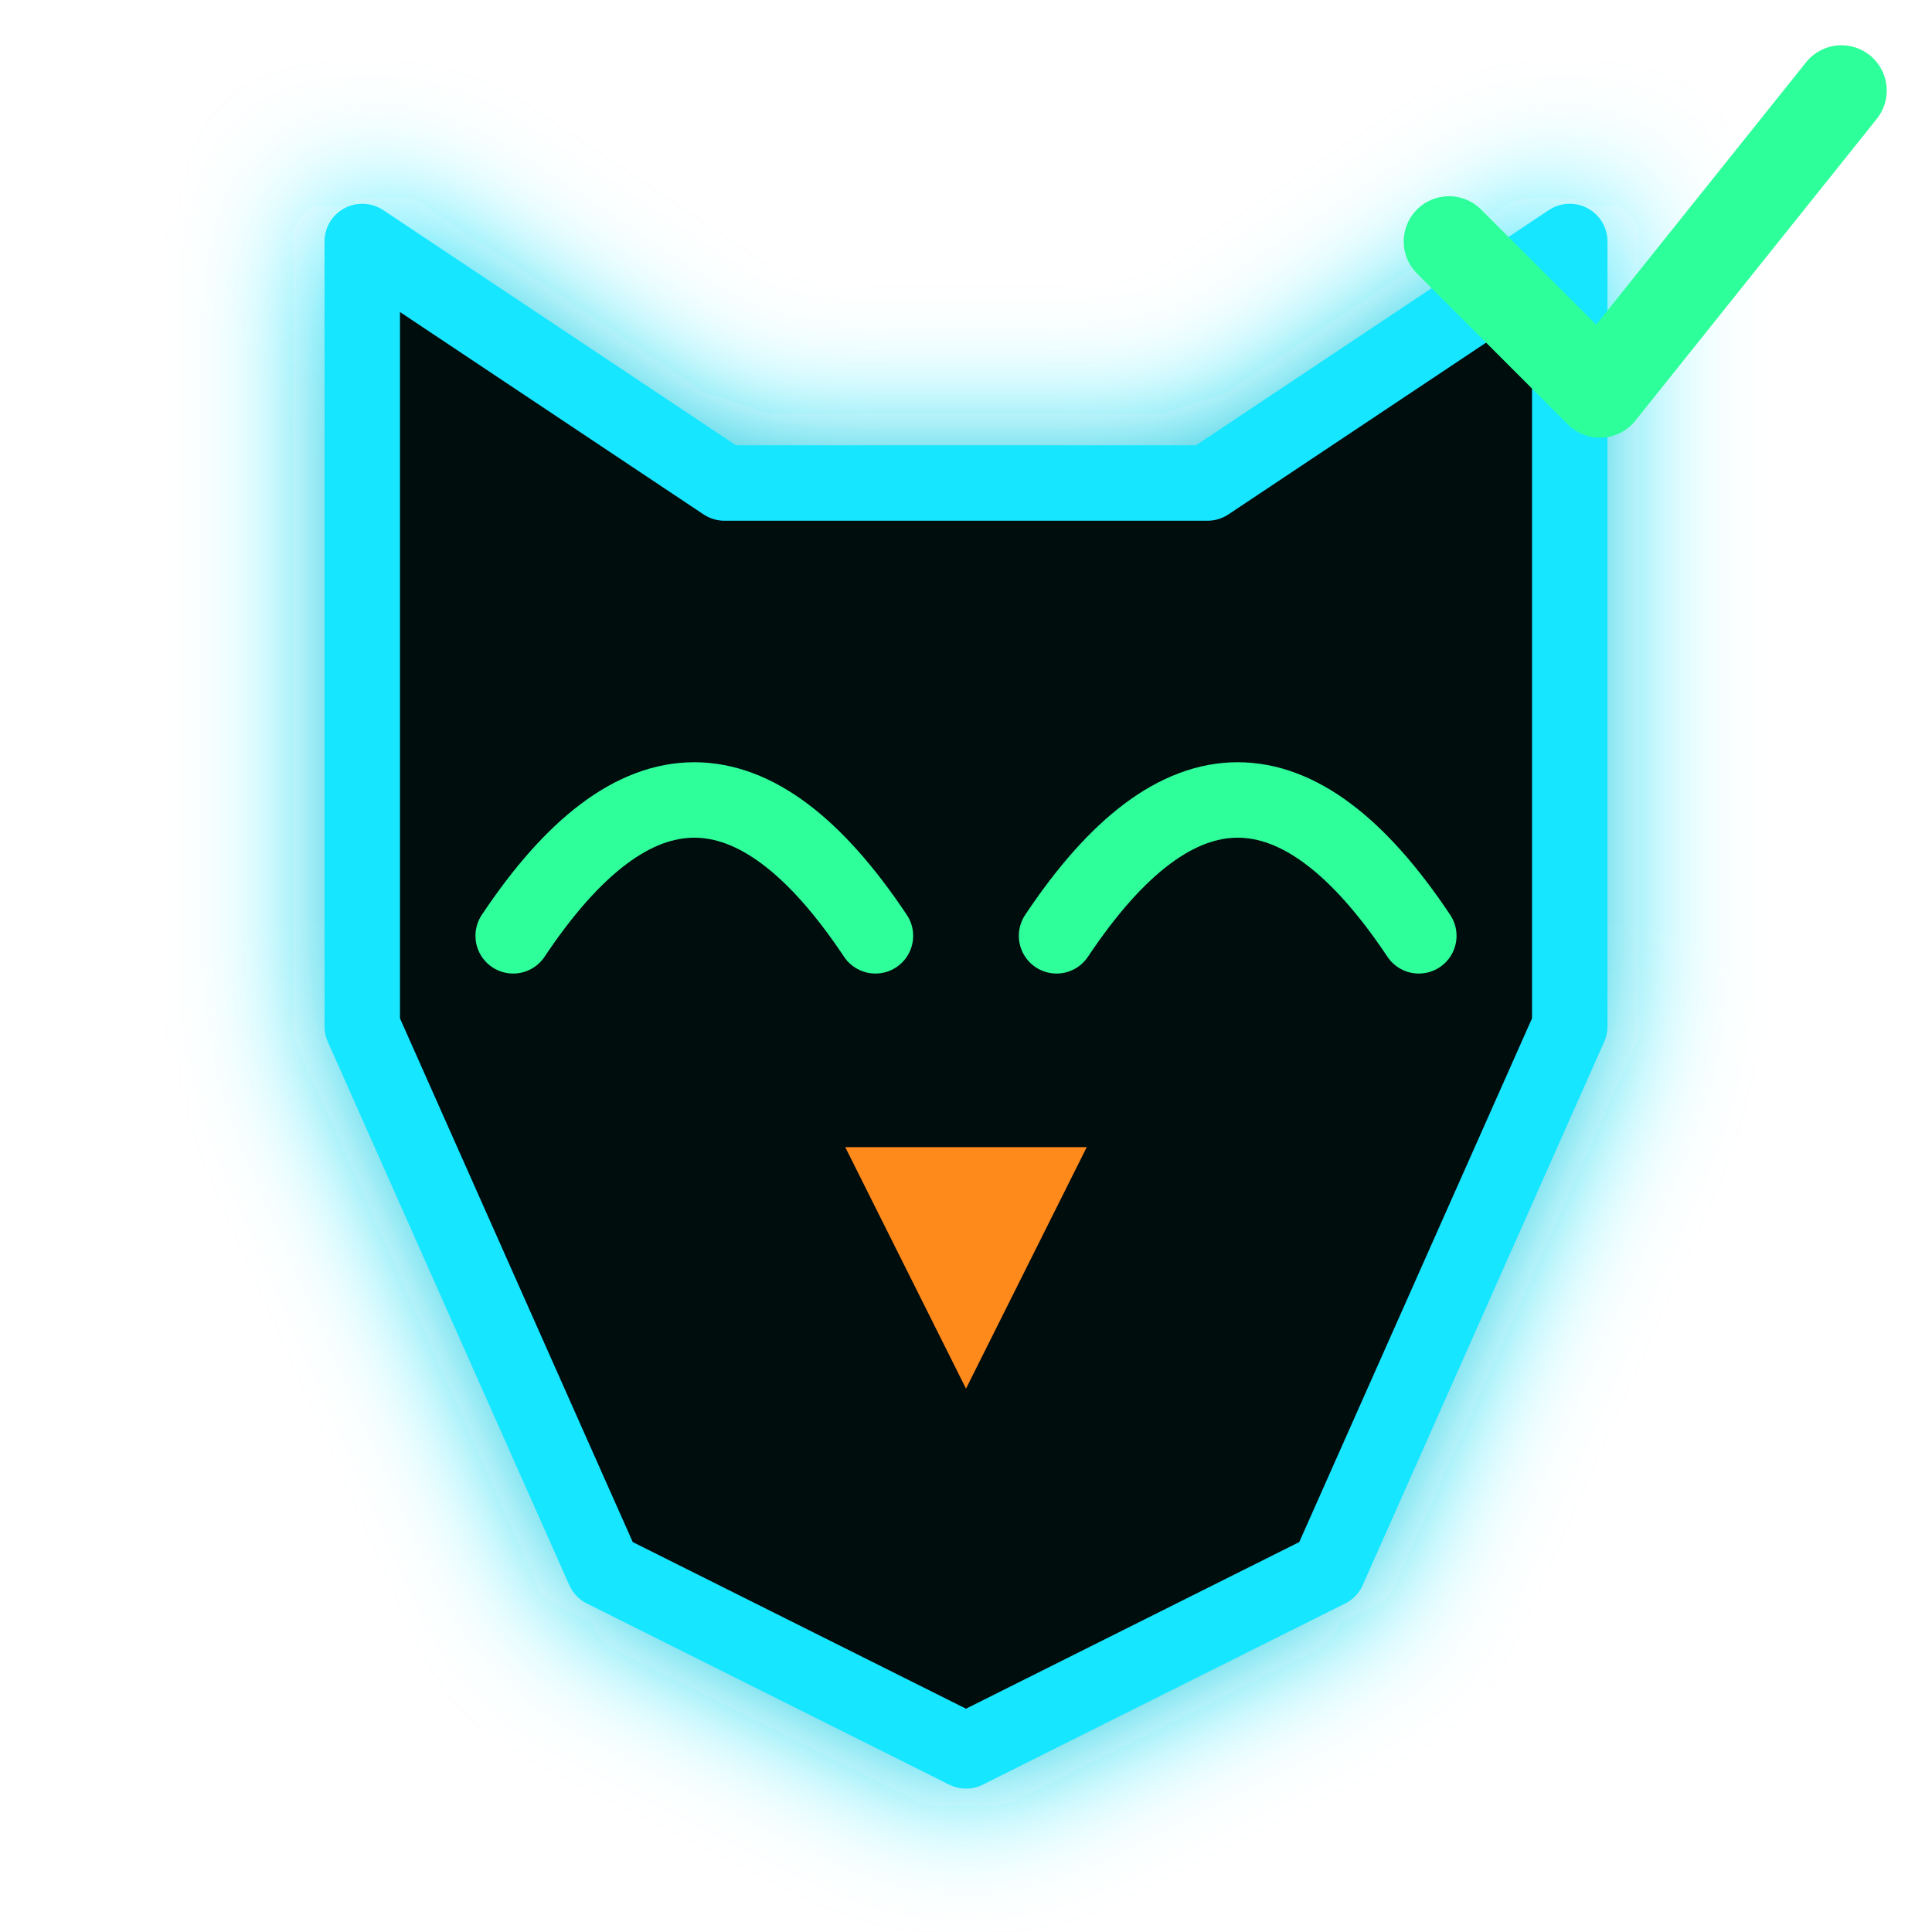
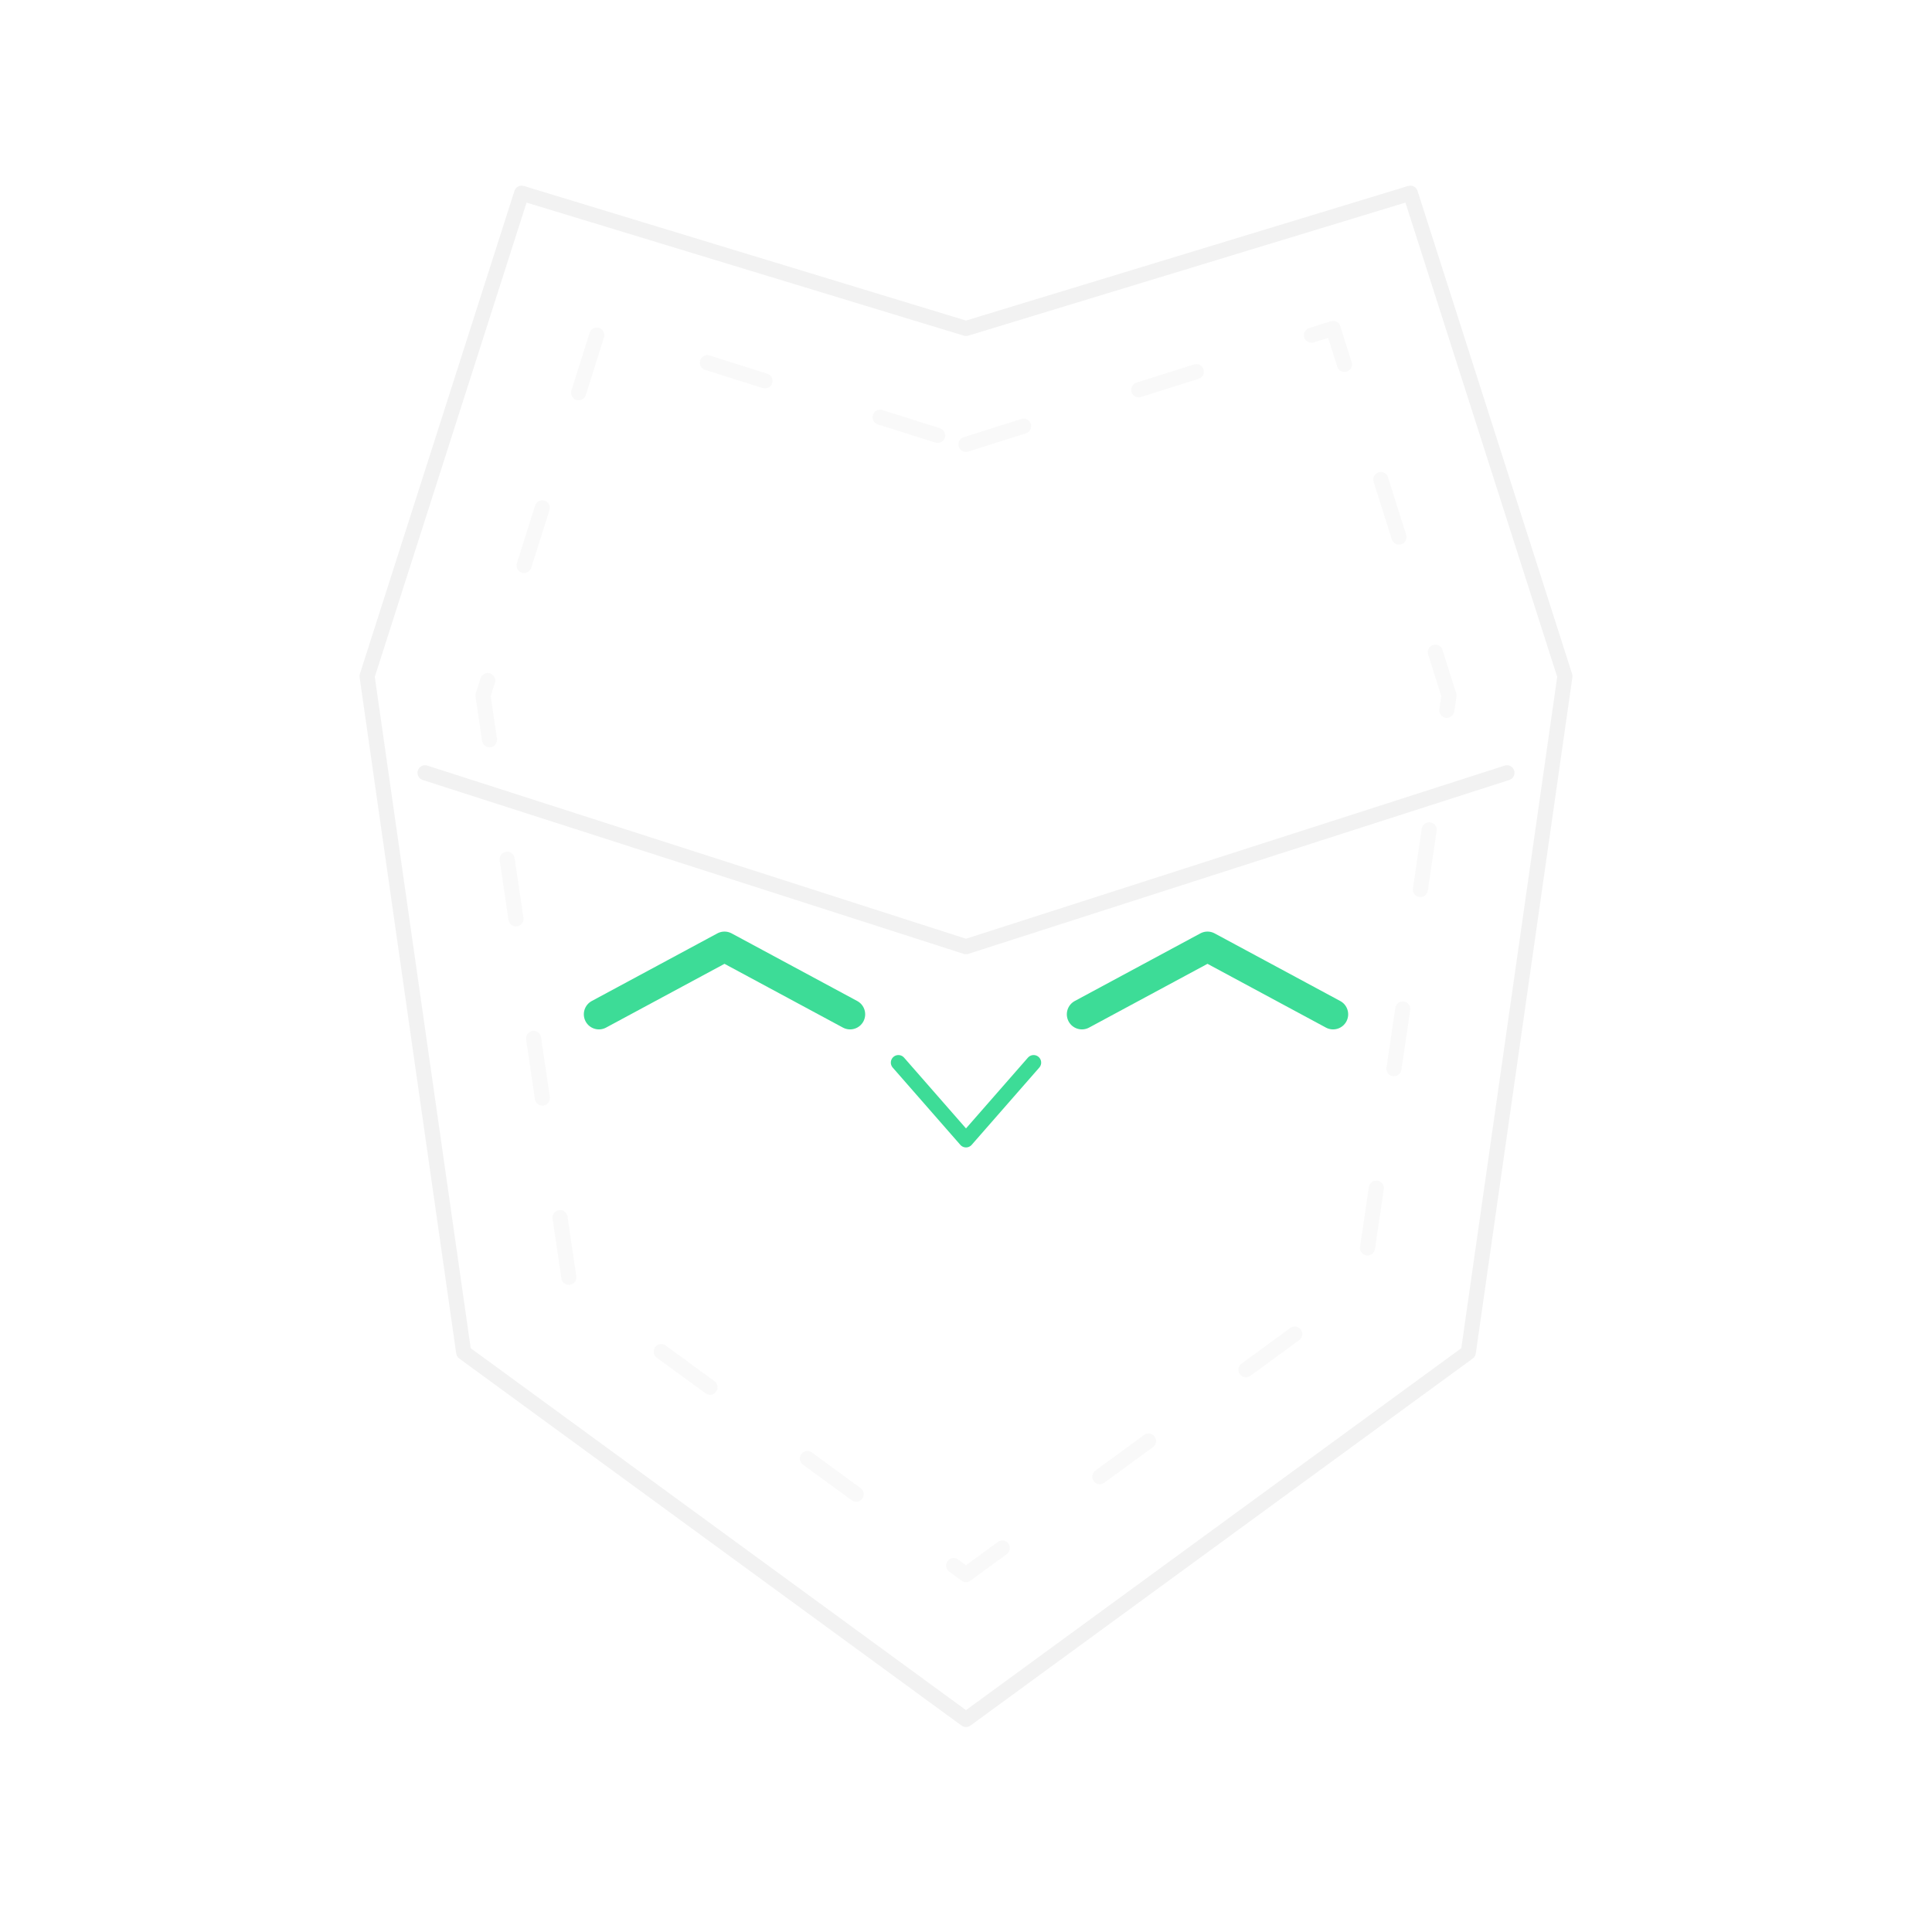
<svg xmlns="http://www.w3.org/2000/svg" viewBox="0 0 64 64" width="64" height="64" role="img">
-   <defs>
-     <filter id="g" x="-30%" y="-30%" width="160%" height="160%">
-       <feGaussianBlur stdDeviation="2.2" result="b" />
-       <feMerge>
-         <feMergeNode in="b" />
-         <feMergeNode in="SourceGraphic" />
-       </feMerge>
-     </filter>
-   </defs>
-   <g filter="url(#g)">
-     <path d="M12 8 L24 16 H40 L52 8 V34 L44 52 L32 58 L20 52 L12 34 Z" fill="#05080d" stroke="#19e6ff" stroke-width="2.5" stroke-linejoin="round" />
-     <path d="M17 31 Q23 22 29 31 M35 31 Q41 22 47 31" fill="none" stroke="#2dff9a" stroke-width="2.5" stroke-linecap="round" />
-     <path d="M28 38 H36 L32 46 Z" fill="#ff8a1f" />
+   <g transform="scale(0.32)">
+     <path d="M100 34 L146 20 L162 70 L152 140 L100 178 L48 140 L38 70 L54 20 Z" fill="none" stroke="#f2f2f2" stroke-width="0.5" stroke-linejoin="round" stroke-linecap="round" vector-effect="non-scaling-stroke" />
+     <path d="M100 46 L138 34 L150 72 L141 133 L100 163 L59 133 L50 72 L62 34 Z" fill="none" stroke="#f2f2f2" stroke-width="0.5" stroke-linejoin="round" stroke-linecap="round" vector-effect="non-scaling-stroke" stroke-dasharray="2 4" opacity="0.45" />
+     <path d="M44 80 L100 98 L156 80" fill="none" stroke="#f2f2f2" stroke-width="0.5" stroke-linejoin="round" stroke-linecap="round" vector-effect="non-scaling-stroke" />
+     <path d="M62 105 L75 98 L88 105 M112 105 L125 98 L138 105" fill="none" stroke="#3ddc97" stroke-width="1" stroke-linejoin="round" stroke-linecap="round" vector-effect="non-scaling-stroke" />
+     <path d="M93 110 L100 118 L107 110" fill="none" stroke="#3ddc97" stroke-width="0.5" stroke-linejoin="round" stroke-linecap="round" vector-effect="non-scaling-stroke" />
  </g>
-   <path d="M48 8 L53 13 L61 3" fill="none" stroke="#2dff9a" stroke-width="3" stroke-linecap="round" stroke-linejoin="round" />
</svg>
